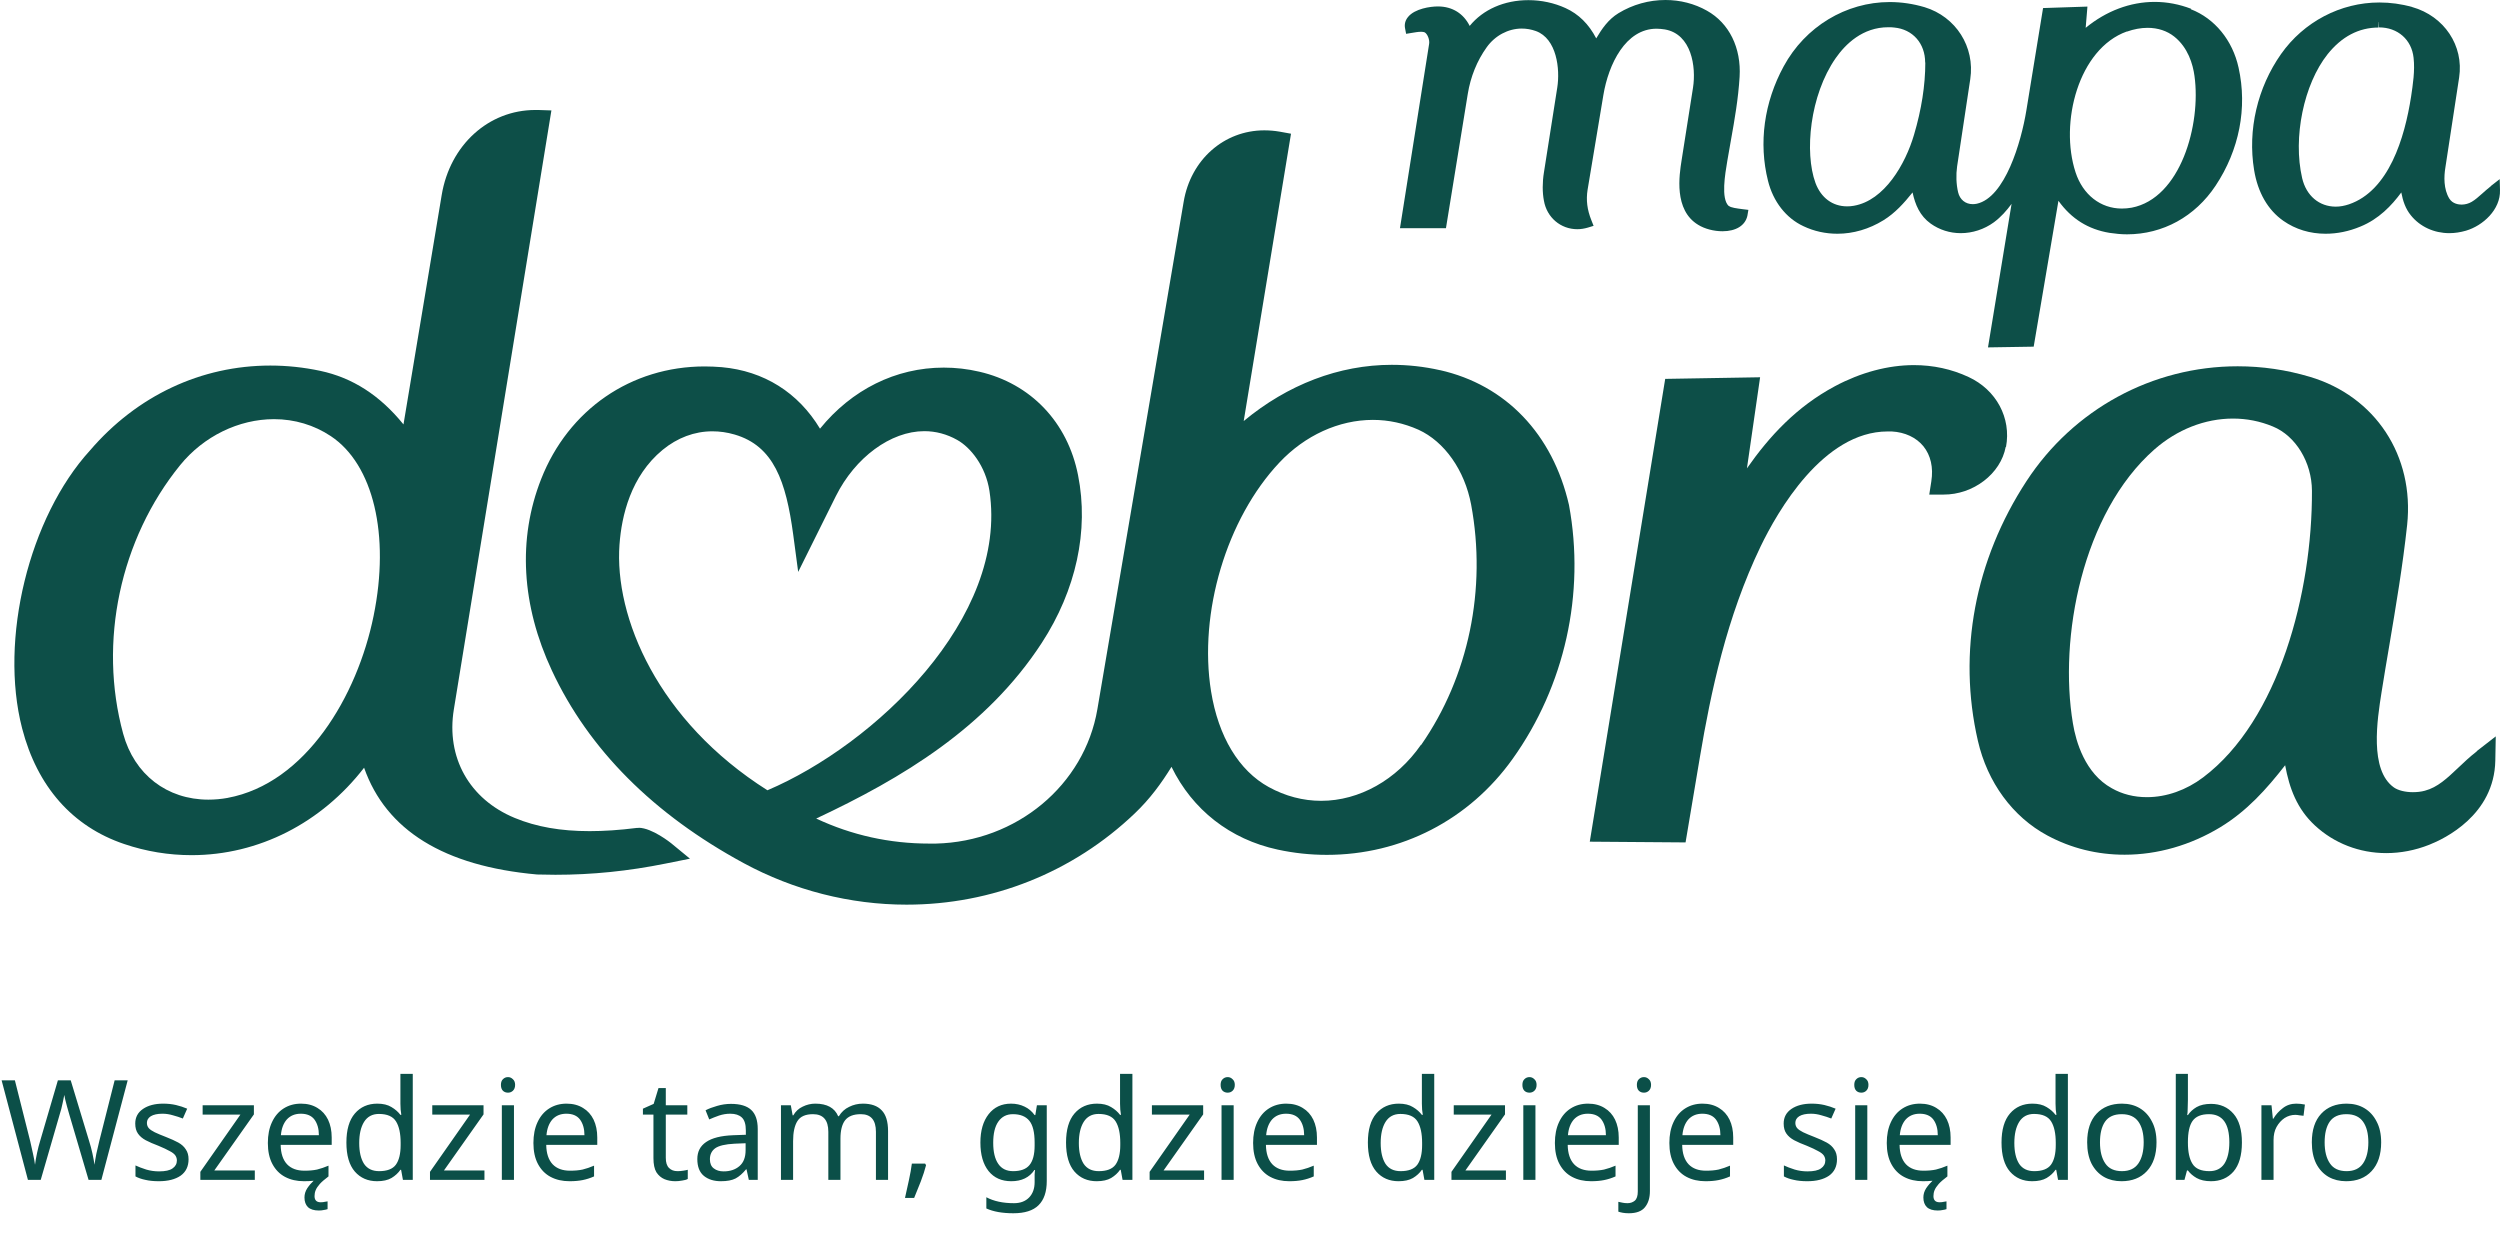
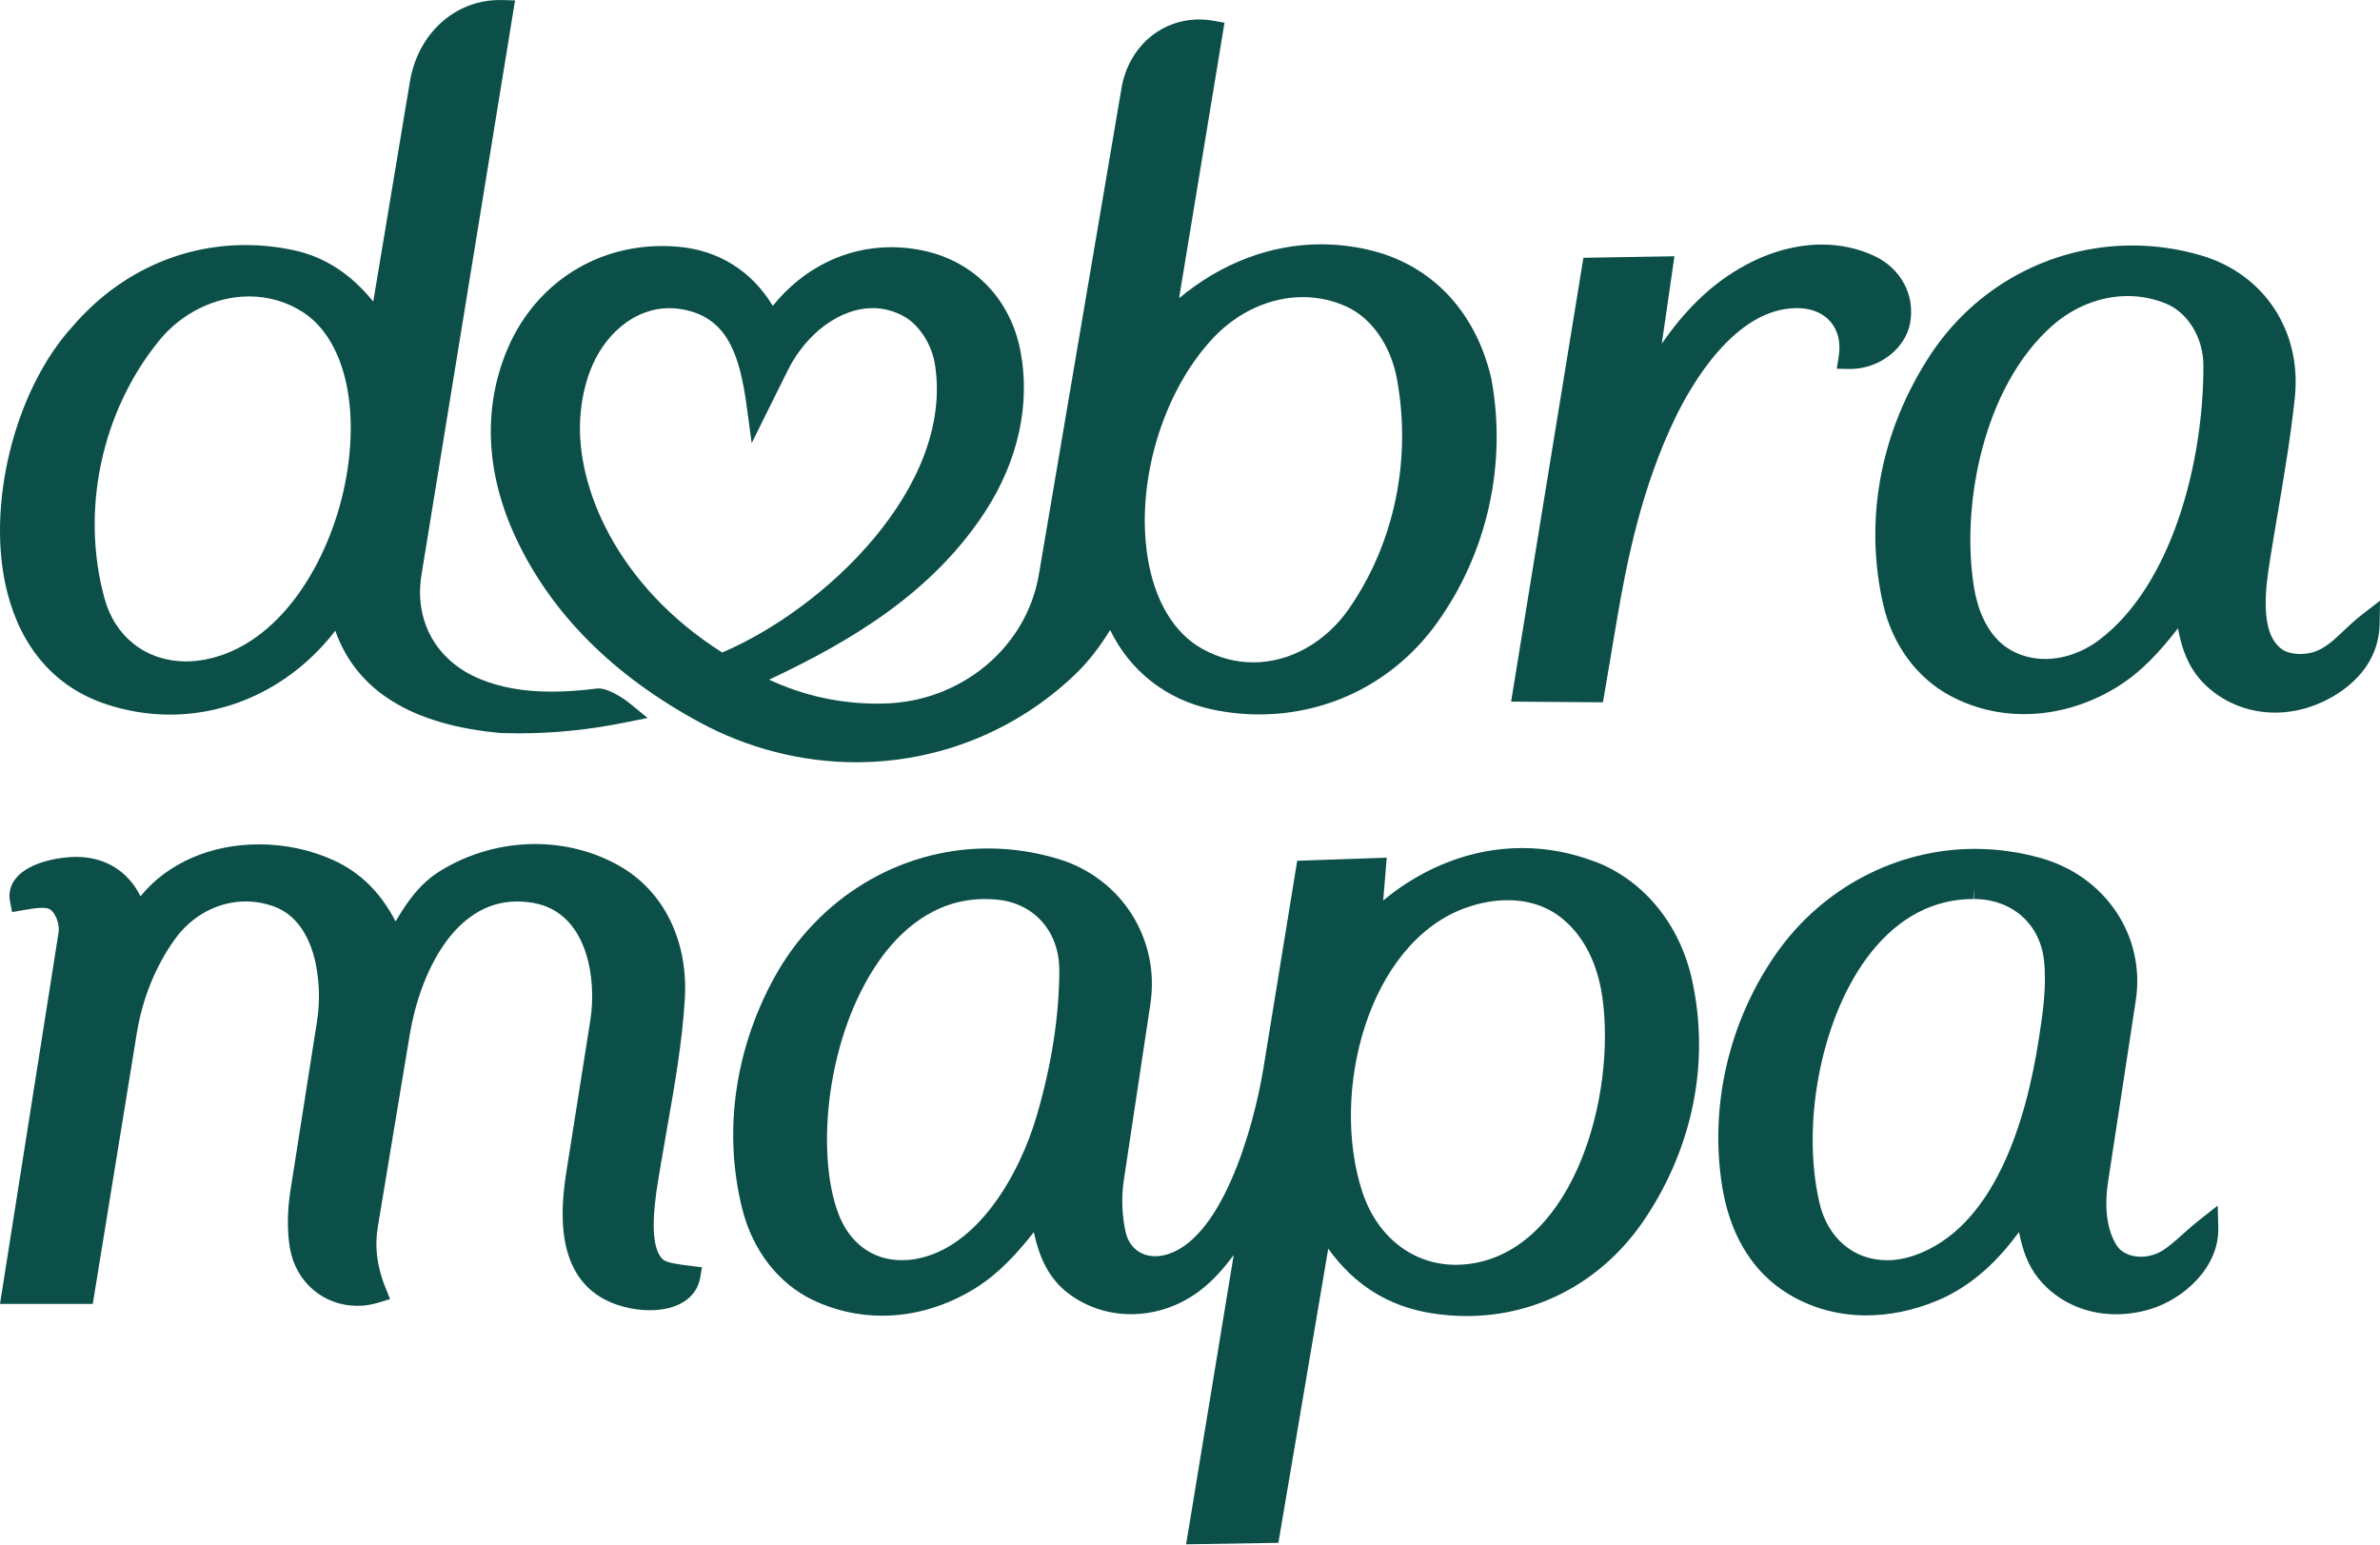
- <svg xmlns="http://www.w3.org/2000/svg" id="Warstwa_2" data-name="Warstwa 2" viewBox="0 0 170.7 85.93">
+ <svg xmlns="http://www.w3.org/2000/svg" id="Warstwa_2" data-name="Warstwa 2" viewBox="0 0 516.16 334.94">
  <defs>
    <style>
      .cls-1 {
        fill: #0b4f48;
-         font-family: Poppins-Light, Poppins;
-         font-size: 9.51px;
-         font-weight: 300;
-       }
- 
-       .cls-2 {
-         fill: #0d4f48;
      }
    </style>
  </defs>
  <g id="Warstwa_1-2" data-name="Warstwa 1">
    <g>
      <g>
-         <path class="cls-2" d="M98.34,25.28c-1.1-.25-2.21-.37-3.31-.37-3.6,0-7.11,1.35-10.11,3.84l3.23-19.62-.77-.14c-.35-.06-.7-.09-1.05-.09-2.76,0-5.03,2.01-5.51,4.88l-5.89,34.64c-.88,5.19-5.52,9.05-11.03,9.18-.15,0-.3,0-.45,0-2.7,0-5.29-.57-7.72-1.71,5.86-2.75,11.63-6.2,15.4-11.99,2.35-3.61,3.23-7.68,2.48-11.45-.71-3.62-3.23-6.26-6.74-7.07-.81-.19-1.62-.28-2.43-.28-3.28,0-6.29,1.51-8.45,4.17-1.49-2.47-3.83-3.94-6.71-4.2-.39-.03-.78-.05-1.16-.05-5.03,0-9.31,2.95-11.17,7.69-1.61,4.09-1.35,8.62.74,13.09,2.51,5.37,6.92,9.79,13.08,13.13,3.43,1.86,7.28,2.84,11.13,2.84,5.84,0,11.37-2.21,15.58-6.23,1.04-.99,1.82-2.06,2.51-3.18,1.43,2.93,4,4.95,7.25,5.65,1.1.24,2.23.36,3.35.36h0c5.09,0,9.72-2.39,12.69-6.55,3.56-4.98,4.97-11.29,3.85-17.34-1.11-4.84-4.32-8.2-8.82-9.21ZM97.02,50.86c-1.66,2.39-4.21,3.82-6.81,3.82-1.24,0-2.45-.32-3.58-.94-2.04-1.12-3.44-3.44-3.94-6.54-.86-5.36,1.06-11.79,4.67-15.62,1.74-1.85,4.06-2.91,6.38-2.91,1.08,0,2.12.23,3.11.67,1.78.81,3.16,2.77,3.6,5.12,1.07,5.76-.17,11.74-3.41,16.4ZM42.3,37.18c.14-1.96.77-4.67,2.94-6.46,1.01-.83,2.18-1.27,3.4-1.27.5,0,1.01.07,1.52.22,2.67.78,3.51,3.19,4,6.83l.34,2.55,2.57-5.17c1.32-2.65,3.75-4.44,6.04-4.44.78,0,1.54.2,2.25.6.91.51,1.94,1.78,2.2,3.48,1.31,8.67-7.85,17.33-15.16,20.44-7.48-4.73-10.47-11.82-10.1-16.8Z" />
-         <path class="cls-2" d="M43.59,56.53h-.05s-.05,0-.05,0c-1.19.15-2.25.22-3.23.22-1.97,0-3.64-.29-5.11-.9-3.1-1.28-4.7-4.13-4.16-7.42l6.66-40.89-.9-.03c-.07,0-.13,0-.2,0-3.19,0-5.82,2.39-6.39,5.8l-2.61,15.67c-1.61-1.99-3.48-3.19-5.69-3.66-1.13-.24-2.27-.36-3.4-.36-4.73,0-9.11,2.06-12.31,5.79C1.98,35.32-.06,43.66,1.51,49.73c1.03,3.98,3.44,6.71,6.97,7.9,1.5.51,3.05.76,4.6.76h0c4.58,0,8.87-2.2,11.78-5.97,1.5,4.27,5.45,6.72,11.81,7.29.42.01.83.02,1.25.02,2.51,0,4.98-.25,7.55-.77l1.64-.33-1.29-1.06s-1.29-1.04-2.21-1.05ZM15.55,54.48c-.44.08-.89.12-1.32.12-2.83,0-5.06-1.72-5.82-4.5-1.71-6.26-.21-13.29,3.89-18.34,1.6-1.97,4-3.14,6.41-3.14,1.4,0,2.74.4,3.88,1.16,2.9,1.93,4.05,6.74,2.92,12.27-1.11,5.47-4.63,11.44-9.97,12.43Z" />
-         <path class="cls-2" d="M169.12,51.3c-.48.37-.88.75-1.28,1.13-.75.71-1.4,1.33-2.27,1.56-.25.07-.54.1-.82.1-.52,0-1-.12-1.29-.32-1.69-1.19-1.14-4.64-.85-6.49.17-1.08.35-2.14.53-3.2.45-2.68.92-5.45,1.22-8.24.5-4.72-2.17-8.78-6.64-10.11-1.61-.48-3.26-.72-4.93-.72-5.82,0-11.21,2.93-14.42,7.84-3.53,5.4-4.71,11.7-3.32,17.73.65,2.84,2.38,5.2,4.75,6.47,1.62.87,3.4,1.31,5.27,1.31h0c2.25,0,4.5-.65,6.52-1.87,1.83-1.11,3.17-2.61,4.44-4.24.29,1.58.81,2.98,2.03,4.11,1.31,1.22,3.05,1.89,4.87,1.89.99,0,1.98-.19,2.94-.57,1.04-.41,4.44-2.03,4.51-5.75l.03-1.65-1.3,1.01ZM146.59,54.43h0c-.87,0-1.68-.2-2.4-.61-1.83-1.01-2.45-3.2-2.65-4.42-.98-5.83.63-14.37,5.56-18.71,1.55-1.36,3.45-2.11,5.37-2.11.94,0,1.85.18,2.72.54,1.56.64,2.66,2.44,2.67,4.39.03,6.94-2.26,15.68-7.43,19.57-1.15.87-2.51,1.35-3.83,1.35Z" />
-         <path class="cls-2" d="M136.97,30.52c.37-1.98-.66-3.9-2.56-4.78-1.16-.54-2.41-.81-3.73-.81-1.76,0-3.63.5-5.39,1.44-2.62,1.4-4.48,3.42-6.01,5.61l.9-6.22-6.48.11-5.15,31.6,6.54.05.98-5.83c.74-4.4,1.82-9.55,4.15-14.39,1.14-2.36,4.26-7.84,8.67-7.84.09,0,.19,0,.28,0,.9.05,1.67.41,2.16,1.01.5.62.69,1.45.54,2.4l-.14.9h.97c2.04.01,3.91-1.42,4.25-3.26Z" />
+         <path class="cls-1" d="M346.05,186.94c-5.17-2-10.53-3.01-15.93-3.01-10.72,0-21.23,4-30.14,11.37l.77-9.28-19.42.67-7.29,44.8c-2.26,13.86-9.36,38.05-21.68,40.77-.61.14-1.23.2-1.82.2-3.21,0-5.66-1.98-6.4-5.18-.82-3.51-.97-7.62-.42-11.28l5.77-38.27c2.13-14.09-6.29-27.32-20.01-31.45-4.98-1.5-10.1-2.26-15.22-2.26-19.17,0-36.95,10.78-46.4,28.12-8.58,15.74-11.02,33.52-6.88,50.07,2.26,9.02,7.88,16.24,15.44,19.81,4.7,2.22,9.72,3.34,14.9,3.34,6.93,0,13.89-2.05,20.13-5.92,5.21-3.23,9.06-7.53,12.76-12.2,1.17,5.38,3.19,10.24,7.97,13.64,3.81,2.71,8.34,4.15,13.12,4.15,5.12,0,10.26-1.69,14.48-4.77,3.23-2.36,5.59-5.12,7.78-8.08l-10.32,62.76,20.01-.32,10.81-63.8c5.69,7.91,13.07,12.51,22.39,14,2.54.41,5.12.61,7.65.61,15.68,0,29.82-7.76,38.79-21.3,10.37-15.66,13.95-34,10.06-51.65-2.63-11.97-10.44-21.52-20.88-25.55ZM317.88,196.9c3.07-1.1,6.14-1.66,9.11-1.66,4.48,0,8.52,1.33,11.66,3.85,6.01,4.81,8.14,12.04,8.87,17.26,2.97,21.27-6.06,53.47-27.51,57.56-1.44.27-2.88.41-4.29.41h0c-9.3,0-17.06-6.05-20.26-15.79-7.12-21.72,1.29-54.05,22.42-61.64ZM229.74,210.45c-.03,9.92-1.68,20.55-4.91,31.58-3.78,12.89-12.94,28.76-26.33,31.04-.99.17-1.98.25-2.93.25h0c-6.37,0-11.4-3.74-13.81-10.25-4.89-13.24-2.51-38.33,8.82-54.59,4.29-6.15,11.76-13.49,23.01-13.49.87,0,1.76.04,2.65.13,8.09.78,13.51,6.94,13.49,15.33Z" />
+         <path class="cls-1" d="M143.73,273.12c-3.39-3.25-1.56-13.92-.57-19.66l.25-1.48c.43-2.58.88-5.14,1.33-7.69,1.57-8.92,3.2-18.14,3.78-27.58.77-12.66-4.57-23.49-14.29-28.97-5.44-3.06-11.71-4.68-18.14-4.68-7.26,0-14.36,2-20.54,5.79-4.51,2.76-7.2,6.71-9.76,10.99-3.24-6.27-7.67-10.63-13.44-13.26-4.93-2.25-10.53-3.45-16.18-3.45-10.6,0-19.87,4.13-25.7,11.25-2.7-5.38-7.5-8.43-13.68-8.53h-.28c-3.2,0-10.04.96-13.03,4.6-1.21,1.47-1.66,3.22-1.31,5.05l.45,2.32,2.33-.41c1.57-.28,2.97-.51,4.16-.51,1.01,0,1.47.18,1.65.28,1.25.72,2.23,3.26,1.95,5.03L0,282.8h20.12s9.55-58.73,9.55-58.73c1.21-7.47,4.06-14.51,8.24-20.35,3.67-5.14,9.42-8.21,15.36-8.21,2.09,0,4.16.37,6.16,1.1,9.18,3.34,10.62,16.62,9.35,24.73l-5.82,37.06c-.67,4.31-.7,8.84-.06,12.42,1.3,7.3,7.31,12.4,14.62,12.4,1.54,0,3.08-.24,4.58-.7l2.5-.77-.99-2.43c-1.87-4.62-2.4-8.85-1.66-13.31l6.9-41.54c2.22-13.36,9.64-28.95,23.28-28.95,1.17,0,2.39.11,3.62.33,11.63,2.08,13.72,16.34,12.28,25.43l-5.03,31.8c-1.03,6.52-3.44,21.77,7.27,28.27,2.91,1.77,6.89,2.82,10.65,2.82,5.89,0,9.95-2.51,10.87-6.73l.45-2.59-2.62-.32c-2.39-.29-5.1-.63-5.91-1.41Z" />
+         <path class="cls-1" d="M477.21,264.43c-1.56,1.22-2.85,2.38-3.99,3.4-1.58,1.42-2.95,2.65-4.49,3.55-1.3.77-2.88,1.19-4.44,1.19h0c-1.13,0-3.92-.26-5.35-2.63-2.53-4.18-2.35-9.71-1.76-13.6l6.02-39.38c2.12-13.9-6.52-26.87-20.54-30.84-4.7-1.33-9.53-2.01-14.36-2.01-16.95,0-33.02,8.44-42.98,22.57-10.34,14.68-14.65,33.17-11.81,50.74,1.59,9.8,6.01,17.48,12.79,22.21,5.31,3.7,11.68,5.66,18.44,5.66,5.07,0,10.2-1.06,15.25-3.14,7.99-3.3,13.66-9.19,17.88-14.94.73,3.66,1.81,7.09,4.23,10.08,3.97,4.93,10.1,7.76,16.81,7.76,2.43,0,4.88-.36,7.29-1.07,7.39-2.18,15.12-9.14,14.89-17.72l-.13-4.78-3.76,2.95ZM428.06,192.59l.1,2.4c8.19.03,14.27,5.38,15.13,13.31.62,5.69-.29,11.64-1.1,16.9-2.79,18.21-9.76,41.17-27.13,47.13-1.93.66-3.87,1-5.77,1-7.29,0-12.93-4.79-14.71-12.5-4.1-17.75.7-41.06,11.17-54.22,6.14-7.72,13.64-11.63,22.3-11.63v-2.4h0Z" />
      </g>
-       <path class="cls-2" d="M149.61.6c-.81-.31-1.64-.47-2.49-.47-1.67,0-3.31.62-4.71,1.77l.12-1.45-3.03.1-1.14,6.99c-.35,2.16-1.46,5.94-3.38,6.37-.1.02-.19.03-.28.03-.5,0-.88-.31-1-.81-.13-.55-.15-1.19-.07-1.76l.9-5.97c.33-2.2-.98-4.26-3.12-4.91-.78-.23-1.58-.35-2.38-.35-2.99,0-5.77,1.68-7.24,4.39-1.34,2.46-1.72,5.23-1.07,7.82.35,1.41,1.23,2.54,2.41,3.09.73.35,1.52.52,2.33.52,1.08,0,2.17-.32,3.14-.92.81-.5,1.41-1.18,1.99-1.9.18.84.5,1.6,1.24,2.13.59.42,1.3.65,2.05.65.8,0,1.6-.26,2.26-.74.5-.37.87-.8,1.21-1.26l-1.61,9.8,3.12-.05,1.69-9.96c.89,1.24,2.04,1.95,3.49,2.19.4.06.8.1,1.19.1,2.45,0,4.65-1.21,6.05-3.32,1.62-2.44,2.18-5.31,1.57-8.06-.41-1.87-1.63-3.36-3.26-3.99ZM145.22,2.16c.48-.17.96-.26,1.42-.26.7,0,1.33.21,1.82.6.94.75,1.27,1.88,1.38,2.69.46,3.32-.95,8.35-4.29,8.99-.22.04-.45.06-.67.06h0c-1.45,0-2.66-.94-3.16-2.47-1.11-3.39.2-8.44,3.5-9.62ZM131.46,4.27c0,1.55-.26,3.21-.77,4.93-.59,2.01-2.02,4.49-4.11,4.85-.15.03-.31.04-.46.04h0c-.99,0-1.78-.58-2.16-1.6-.76-2.07-.39-5.98,1.38-8.52.67-.96,1.84-2.11,3.59-2.11.14,0,.28,0,.41.02,1.26.12,2.11,1.08,2.11,2.39Z" />
-       <path class="cls-2" d="M118.03,14.06c-.53-.51-.24-2.17-.09-3.07l.04-.23c.07-.4.14-.8.21-1.2.25-1.39.5-2.83.59-4.31.12-1.98-.71-3.67-2.23-4.52-.85-.48-1.83-.73-2.83-.73-1.13,0-2.24.31-3.21.9-.7.43-1.12,1.05-1.52,1.72-.51-.98-1.2-1.66-2.1-2.07-.77-.35-1.64-.54-2.53-.54-1.65,0-3.1.64-4.01,1.76-.42-.84-1.17-1.32-2.14-1.33h-.04c-.5,0-1.57.15-2.03.72-.19.23-.26.5-.2.79l.07.36.36-.06c.25-.04.46-.08.65-.08.16,0,.23.03.26.04.19.11.35.51.3.79l-1.99,12.58h3.14s1.49-9.17,1.49-9.17c.19-1.17.63-2.26,1.29-3.18.57-.8,1.47-1.28,2.4-1.28.33,0,.65.06.96.17,1.43.52,1.66,2.6,1.46,3.86l-.91,5.79c-.11.67-.11,1.38,0,1.94.2,1.14,1.14,1.94,2.28,1.94.24,0,.48-.04.72-.11l.39-.12-.15-.38c-.29-.72-.37-1.38-.26-2.08l1.08-6.48c.35-2.09,1.51-4.52,3.63-4.52.18,0,.37.02.57.05,1.82.32,2.14,2.55,1.92,3.97l-.78,4.96c-.16,1.02-.54,3.4,1.13,4.41.45.28,1.08.44,1.66.44.92,0,1.55-.39,1.7-1.05l.07-.41-.41-.05c-.37-.05-.8-.1-.92-.22Z" />
-       <path class="cls-2" d="M170.09,12.7c-.24.19-.44.37-.62.53-.25.22-.46.41-.7.55-.2.12-.45.19-.69.19h0c-.18,0-.61-.04-.84-.41-.4-.65-.37-1.52-.27-2.12l.94-6.15c.33-2.17-1.02-4.19-3.21-4.81-.73-.21-1.49-.31-2.24-.31-2.65,0-5.16,1.32-6.71,3.52-1.61,2.29-2.29,5.18-1.84,7.92.25,1.53.94,2.73,2,3.47.83.58,1.82.88,2.88.88.79,0,1.59-.16,2.38-.49,1.25-.51,2.13-1.43,2.79-2.33.11.57.28,1.11.66,1.57.62.77,1.58,1.21,2.62,1.21.38,0,.76-.06,1.14-.17,1.15-.34,2.36-1.43,2.32-2.77l-.02-.75-.59.46ZM162.42,1.49l.02.38c1.28,0,2.23.84,2.36,2.08.1.89-.05,1.82-.17,2.64-.44,2.84-1.52,6.43-4.24,7.36-.3.1-.6.16-.9.16-1.14,0-2.02-.75-2.3-1.95-.64-2.77.11-6.41,1.74-8.46.96-1.2,2.13-1.82,3.48-1.82v-.37h0Z" />
+       <g>
+         <path class="cls-1" d="M296.58,54.12c-3.35-.75-6.74-1.13-10.09-1.13-10.96,0-21.67,4.11-30.78,11.69l9.85-59.75-2.34-.42c-1.06-.19-2.14-.28-3.19-.28-8.4,0-15.31,6.12-16.8,14.87l-17.93,105.53c-2.69,15.81-16.82,27.57-33.61,27.96-.46.01-.92.02-1.37.02-8.23,0-16.12-1.75-23.52-5.2,17.85-8.38,35.44-18.88,46.91-36.53,7.14-10.99,9.83-23.39,7.57-34.89-2.17-11.02-9.85-19.06-20.54-21.53-2.45-.56-4.95-.85-7.41-.85-9.98,0-19.17,4.59-25.73,12.72-4.55-7.51-11.68-12.02-20.43-12.81-1.18-.11-2.37-.16-3.54-.16-15.32,0-28.36,8.98-34.02,23.43-4.89,12.47-4.1,26.26,2.27,39.88,7.66,16.37,21.07,29.82,39.85,39.99,10.46,5.66,22.19,8.66,33.91,8.66,17.78,0,34.64-6.74,47.47-18.99,3.16-3.01,5.53-6.28,7.65-9.68,4.34,8.92,12.18,15.09,22.09,17.21,3.36.72,6.79,1.09,10.2,1.09h0c15.5,0,29.6-7.27,38.67-19.95,10.85-15.17,15.13-34.38,11.72-52.82-3.37-14.75-13.16-24.98-26.86-28.05ZM292.56,132.03c-5.06,7.28-12.82,11.63-20.75,11.63-3.78,0-7.45-.96-10.92-2.85-6.23-3.4-10.49-10.47-12-19.93-2.61-16.33,3.24-35.9,14.22-47.58,5.29-5.63,12.37-8.86,19.42-8.86,3.28,0,6.46.69,9.46,2.04,5.43,2.46,9.62,8.44,10.95,15.6,3.26,17.56-.53,35.76-10.39,49.95ZM125.86,90.36c.44-5.97,2.35-14.24,8.97-19.67,3.07-2.52,6.65-3.85,10.35-3.85,1.53,0,3.08.23,4.62.67,8.12,2.36,10.68,9.72,12.17,20.81l1.05,7.78,7.82-15.76c4.01-8.08,11.41-13.52,18.41-13.52,2.37,0,4.68.62,6.85,1.83,2.77,1.55,5.92,5.44,6.7,10.6,3.98,26.41-23.91,52.8-46.17,62.27-22.78-14.41-31.88-35.99-30.77-51.17Z" />
+         <path class="cls-1" d="M129.81,149.31h-.16s-.16.02-.16.02c-3.64.46-6.86.68-9.84.68-6,0-11.09-.9-15.56-2.74-9.46-3.91-14.32-12.57-12.68-22.62L111.7.09l-2.74-.08c-.2,0-.4,0-.6,0-9.72,0-17.72,7.27-19.46,17.68l-7.95,47.72c-4.91-6.06-10.61-9.73-17.33-11.16-3.43-.73-6.92-1.1-10.36-1.1-14.42,0-27.76,6.29-37.51,17.64C3.04,84.7-3.17,110.1,1.61,128.6c3.13,12.12,10.47,20.45,21.22,24.07,4.58,1.54,9.29,2.32,14.01,2.32h0c13.95,0,27.03-6.72,35.88-18.2,4.58,13.02,16.62,20.48,35.96,22.2,1.27.04,2.54.06,3.79.06,7.65,0,15.18-.76,23-2.33l4.98-1-3.93-3.22s-3.94-3.17-6.72-3.19ZM44.38,143.07c-1.35.25-2.7.38-4.02.38-8.62,0-15.41-5.25-17.71-13.71-5.2-19.07-.65-40.48,11.86-55.87,4.88-6,12.18-9.58,19.53-9.58,4.26,0,8.35,1.22,11.83,3.53,8.84,5.87,12.33,20.54,8.9,37.38-3.39,16.66-14.11,34.84-30.39,37.87Z" />
+         <path class="cls-1" d="M512.19,133.36c-1.45,1.12-2.69,2.3-3.89,3.43-2.29,2.17-4.26,4.04-6.91,4.74-.78.2-1.65.31-2.51.31-1.59,0-3.06-.37-3.94-.99-5.16-3.62-3.48-14.12-2.58-19.77.52-3.28,1.07-6.52,1.62-9.75,1.38-8.17,2.81-16.61,3.71-25.11,1.52-14.37-6.61-26.75-20.23-30.79-4.9-1.45-9.94-2.19-15.01-2.19-17.73,0-34.14,8.93-43.91,23.89-10.74,16.46-14.33,35.64-10.11,54.02,1.99,8.66,7.26,15.85,14.46,19.72,4.95,2.66,10.35,4.01,16.07,4.01h0c6.85,0,13.72-1.97,19.87-5.69,5.59-3.38,9.64-7.94,13.52-12.92.89,4.82,2.47,9.08,6.19,12.53,4,3.71,9.28,5.76,14.85,5.76,3.02,0,6.03-.58,8.96-1.74,3.17-1.25,13.52-6.19,13.73-17.52l.09-5.02-3.97,3.07ZM443.55,142.92h0c-2.64,0-5.11-.62-7.32-1.84-5.59-3.09-7.46-9.75-8.08-13.45-2.99-17.77,1.93-43.78,16.94-56.99,4.71-4.15,10.52-6.43,16.36-6.43,2.86,0,5.64.55,8.29,1.63,4.76,1.95,8.1,7.44,8.12,13.36.08,21.13-6.88,47.76-22.63,59.62-3.51,2.64-7.66,4.1-11.67,4.1Z" />
+         <path class="cls-1" d="M414.25,70.07c1.13-6.03-2-11.89-7.79-14.57-3.52-1.63-7.34-2.46-11.35-2.46-5.37,0-11.05,1.51-16.41,4.38-7.97,4.26-13.64,10.42-18.3,17.1l2.74-18.94-19.74.33-15.68,96.26,19.92.15,3-17.76c2.26-13.41,5.53-29.1,12.64-43.85,3.46-7.18,12.97-23.88,26.4-23.88.28,0,.57,0,.85.02,2.75.15,5.09,1.24,6.59,3.08,1.54,1.89,2.11,4.42,1.66,7.31l-.43,2.74,2.95.04c6.22,0,11.91-4.37,12.96-9.95Z" />
+       </g>
    </g>
-     <text class="cls-1" transform="translate(0 80.56)">
-       <tspan x="0" y="0">Wszędzie tam, gdzie dzieje się dobro</tspan>
-     </text>
  </g>
</svg>
